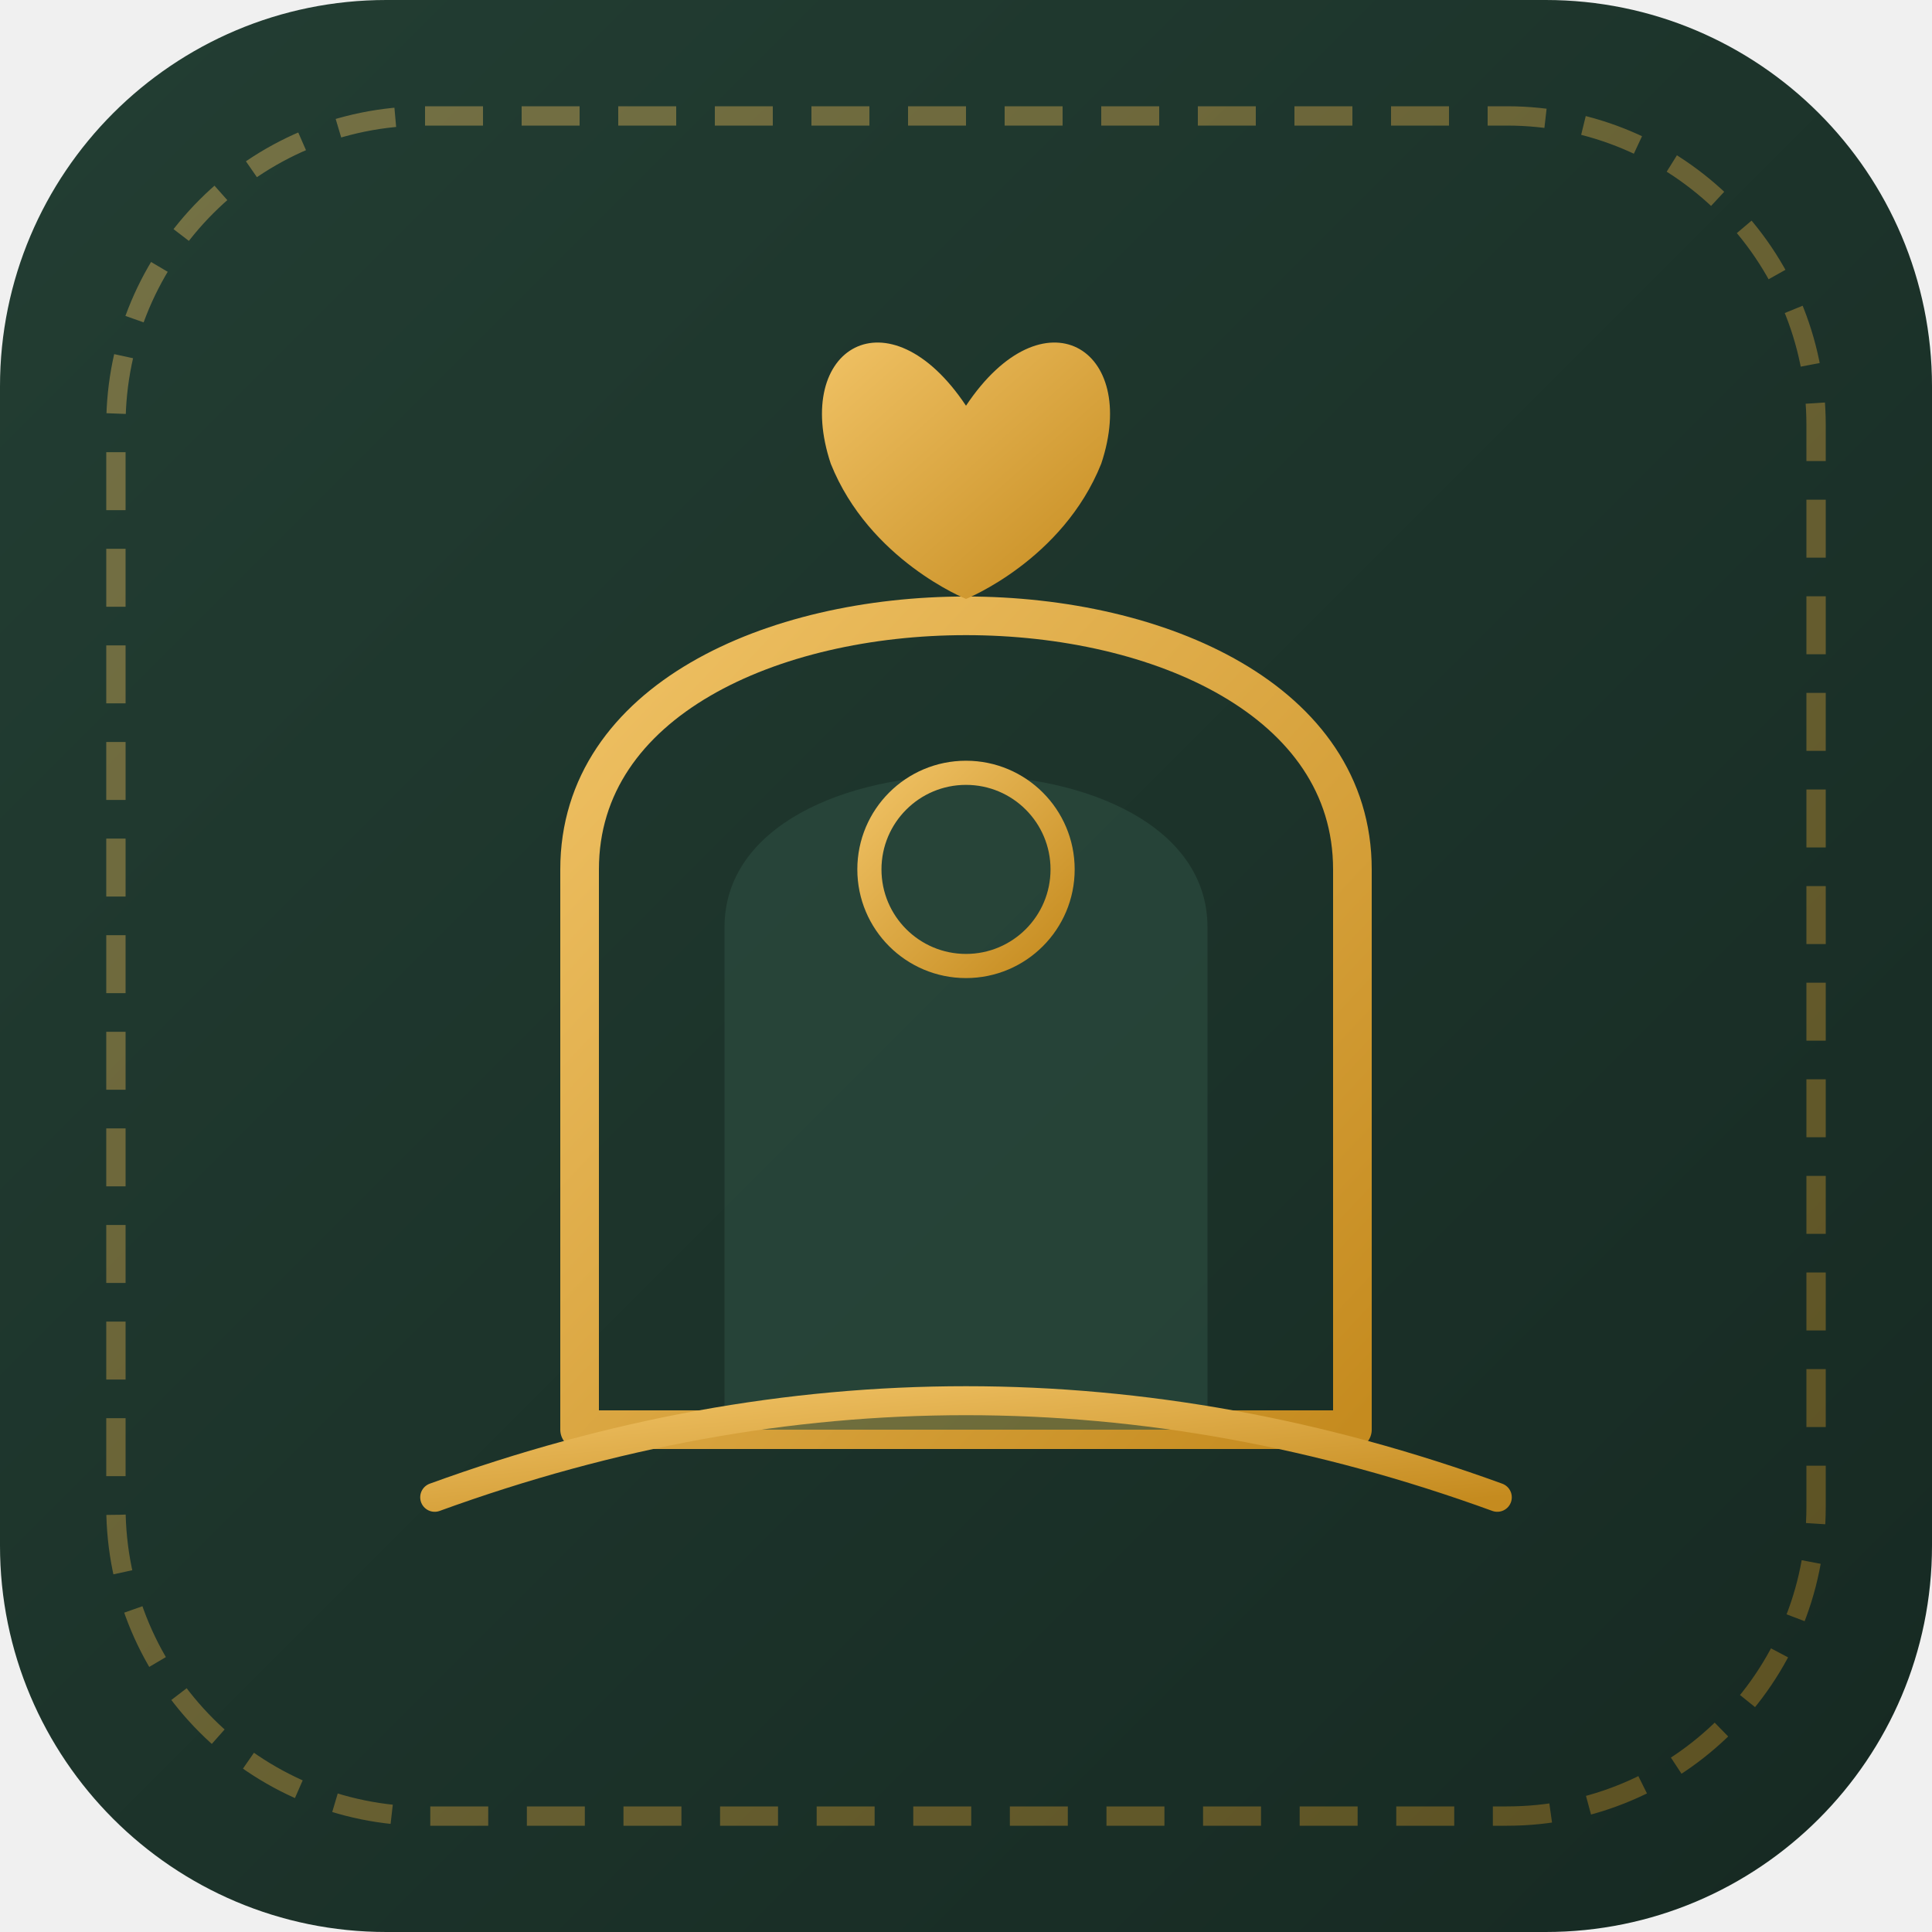
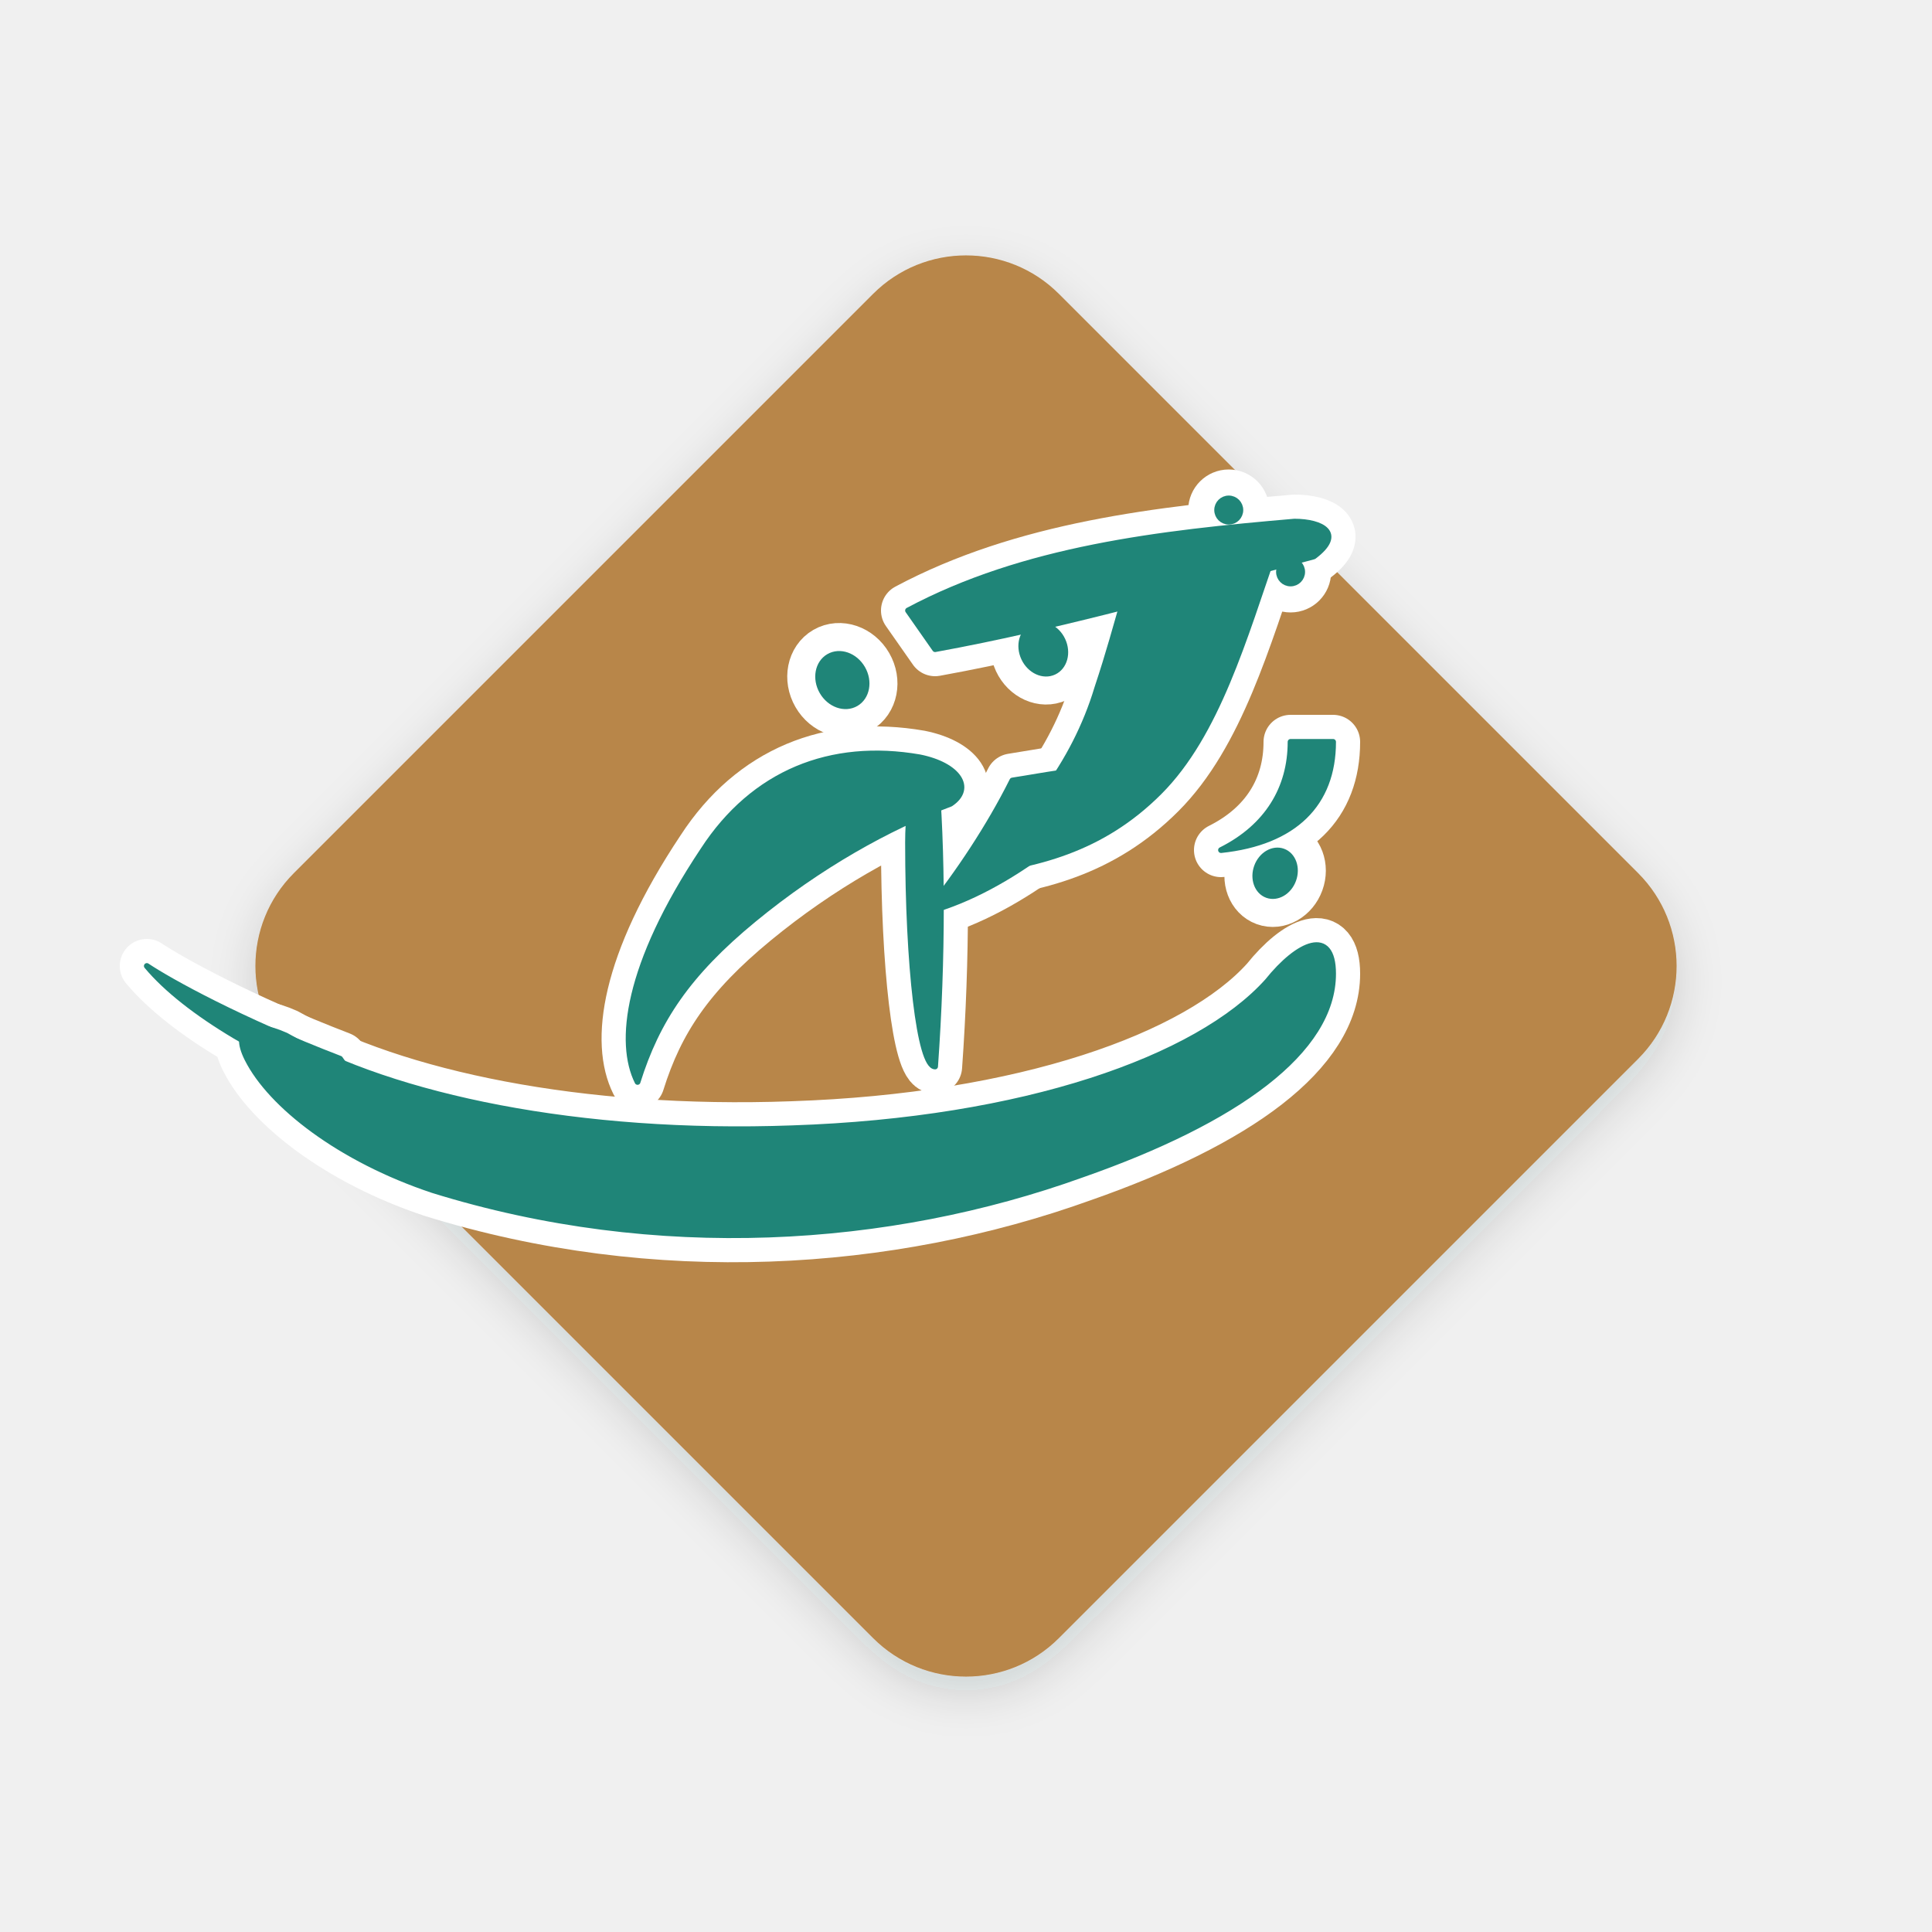
- <svg xmlns="http://www.w3.org/2000/svg" viewBox="0 0 200 200" width="100%" height="100%">
+ <svg xmlns="http://www.w3.org/2000/svg" viewBox="0 0 500 500" width="100%" height="100%">
  <defs>
-     <linearGradient id="logoBg" x1="0%" y1="0%" x2="100%" y2="100%">
-       <stop offset="0%" stop-color="#233e33" />
-       <stop offset="100%" stop-color="#162922" />
-     </linearGradient>
-     <linearGradient id="gold" x1="0%" y1="0%" x2="100%" y2="100%">
-       <stop offset="0%" stop-color="#f0c265" />
-       <stop offset="100%" stop-color="#c58b1f" />
-     </linearGradient>
+     <filter id="shadow" x="-10%" y="-10%" width="120%" height="120%">
+       <feDropShadow dx="0" dy="4" stdDeviation="6" flood-color="#1b2e25" flood-opacity="0.15" />
+     </filter>
  </defs>
-   <rect width="200" height="200" rx="40" fill="url(#logoBg)" />
-   <rect x="12" y="12" width="176" height="176" rx="32" fill="none" stroke="url(#gold)" stroke-width="2" stroke-opacity="0.4" stroke-dasharray="6,4" />
-   <path d="M 60 148 L 60 90 C 60 55, 140 55, 140 90 L 140 148 Z" fill="none" stroke="url(#gold)" stroke-width="4" stroke-linejoin="round" />
-   <path d="M 75 148 L 75 96 C 75 75, 125 75, 125 96 L 125 148 Z" fill="#2d4e41" opacity="0.6" />
-   <circle cx="100" cy="90" r="10" fill="none" stroke="url(#gold)" stroke-width="2.5" />
-   <line x1="100" y1="100" x2="100" y2="148" stroke="url(#gold)" stroke-width="2.5" />
-   <line x1="75" y1="120" x2="125" y2="120" stroke="url(#gold)" stroke-width="2.5" />
-   <path d="M 45 155 Q 100 135 155 155" fill="none" stroke="url(#gold)" stroke-width="3" stroke-linecap="round" />
-   <path d="M 100 42 C 108 30, 118 36, 114 48 C 110 58, 100 62, 100 62 C 100 62, 90 58, 86 48 C 82 36, 92 30, 100 42 Z" fill="url(#gold)" />
+   <g filter="url(#shadow)">
+     <rect x="110" y="110" width="280" height="280" rx="34" transform="rotate(45 250 250)" fill="#b88648" />
+   </g>
+   <g fill="#ffffff" stroke="#ffffff" stroke-width="14" stroke-linejoin="round" stroke-linecap="round">
+     <circle cx="318" cy="148" r="7" />
+     <circle cx="318" cy="132" r="3.5" />
+     <circle cx="318" cy="164" r="3.5" />
+     <circle cx="302" cy="148" r="3.5" />
+     <circle cx="334" cy="148" r="3.5" />
+     <ellipse cx="270" cy="168" rx="6.5" ry="7.5" transform="rotate(-25 270 168)" />
+     <ellipse cx="330" cy="226" rx="6" ry="7" transform="rotate(20 330 226)" />
+     <path d="M 235 158 C 265 142 300 138 335 135 C 342 135 348 138 340 144 C 310 152 275 162 242 168 Z" />
+     <path d="M 330 142 C 322 165 315 190 300 205 C 285 220 268 224 250 226 C 265 214 278 198 284 178 C 290 160 292 148 296 142 Z" />
+     <path d="M 295 198 C 282 212 262 230 240 236 C 248 226 256 214 262 202 C 274 200 286 198 295 198 Z" />
+     <path d="M 345 192 C 345 208 335 218 316 220 C 328 214 334 204 334 192 Z" />
+     <path d="M 182 220 C 195 200 215 192 238 196 C 248 198 252 204 246 208 C 230 214 212 224 195 238 C 178 252 170 264 165 280 C 160 270 162 250 182 220 Z" />
+     <ellipse cx="218" cy="176" rx="7" ry="8" transform="rotate(-30 218 176)" />
+     <path d="M 242 198 C 244 220 244 248 242 276 C 238 276 235 250 235 218 C 235 205 238 198 242 198 Z" />
+     <path d="M 345 252 C 345 272 320 290 280 304 C 230 322 170 326 112 308 C 88 300 70 286 64 274 C 60 266 65 264 74 268 C 102 284 150 294 205 292 C 265 290 310 274 328 254 C 336 244 345 240 345 252 Z" />
+     <path d="M 95 284 C 70 275 48 262 38 250 C 44 254 62 264 88 274 Z" />
+   </g>
+   <g fill="#1f8578" stroke="#1f8578" stroke-width="1.5" stroke-linejoin="round" stroke-linecap="round">
+     <circle cx="318" cy="148" r="6" />
+     <circle cx="318" cy="132" r="3" />
+     <circle cx="318" cy="164" r="3" />
+     <circle cx="302" cy="148" r="3" />
+     <circle cx="334" cy="148" r="3" />
+     <ellipse cx="270" cy="168" rx="5.5" ry="6.5" transform="rotate(-25 270 168)" />
+     <ellipse cx="330" cy="226" rx="5" ry="6" transform="rotate(20 330 226)" />
+     <path d="M 235 158 C 265 142 300 138 335 135 C 342 135 348 138 340 144 C 310 152 275 162 242 168 Z" />
+     <path d="M 330 142 C 322 165 315 190 300 205 C 285 220 268 224 250 226 C 265 214 278 198 284 178 C 290 160 292 148 296 142 Z" />
+     <path d="M 295 198 C 282 212 262 230 240 236 C 248 226 256 214 262 202 C 274 200 286 198 295 198 Z" />
+     <path d="M 345 192 C 345 208 335 218 316 220 C 328 214 334 204 334 192 Z" />
+     <path d="M 182 220 C 195 200 215 192 238 196 C 248 198 252 204 246 208 C 230 214 212 224 195 238 C 178 252 170 264 165 280 C 160 270 162 250 182 220 Z" />
+     <ellipse cx="218" cy="176" rx="6" ry="7" transform="rotate(-30 218 176)" />
+     <path d="M 242 198 C 244 220 244 248 242 276 C 238 276 235 250 235 218 C 235 205 238 198 242 198 Z" />
+     <path d="M 345 252 C 345 272 320 290 280 304 C 230 322 170 326 112 308 C 88 300 70 286 64 274 C 60 266 65 264 74 268 C 102 284 150 294 205 292 C 265 290 310 274 328 254 C 336 244 345 240 345 252 Z" />
+     <path d="M 95 284 C 70 275 48 262 38 250 C 44 254 62 264 88 274 Z" />
+   </g>
</svg>
